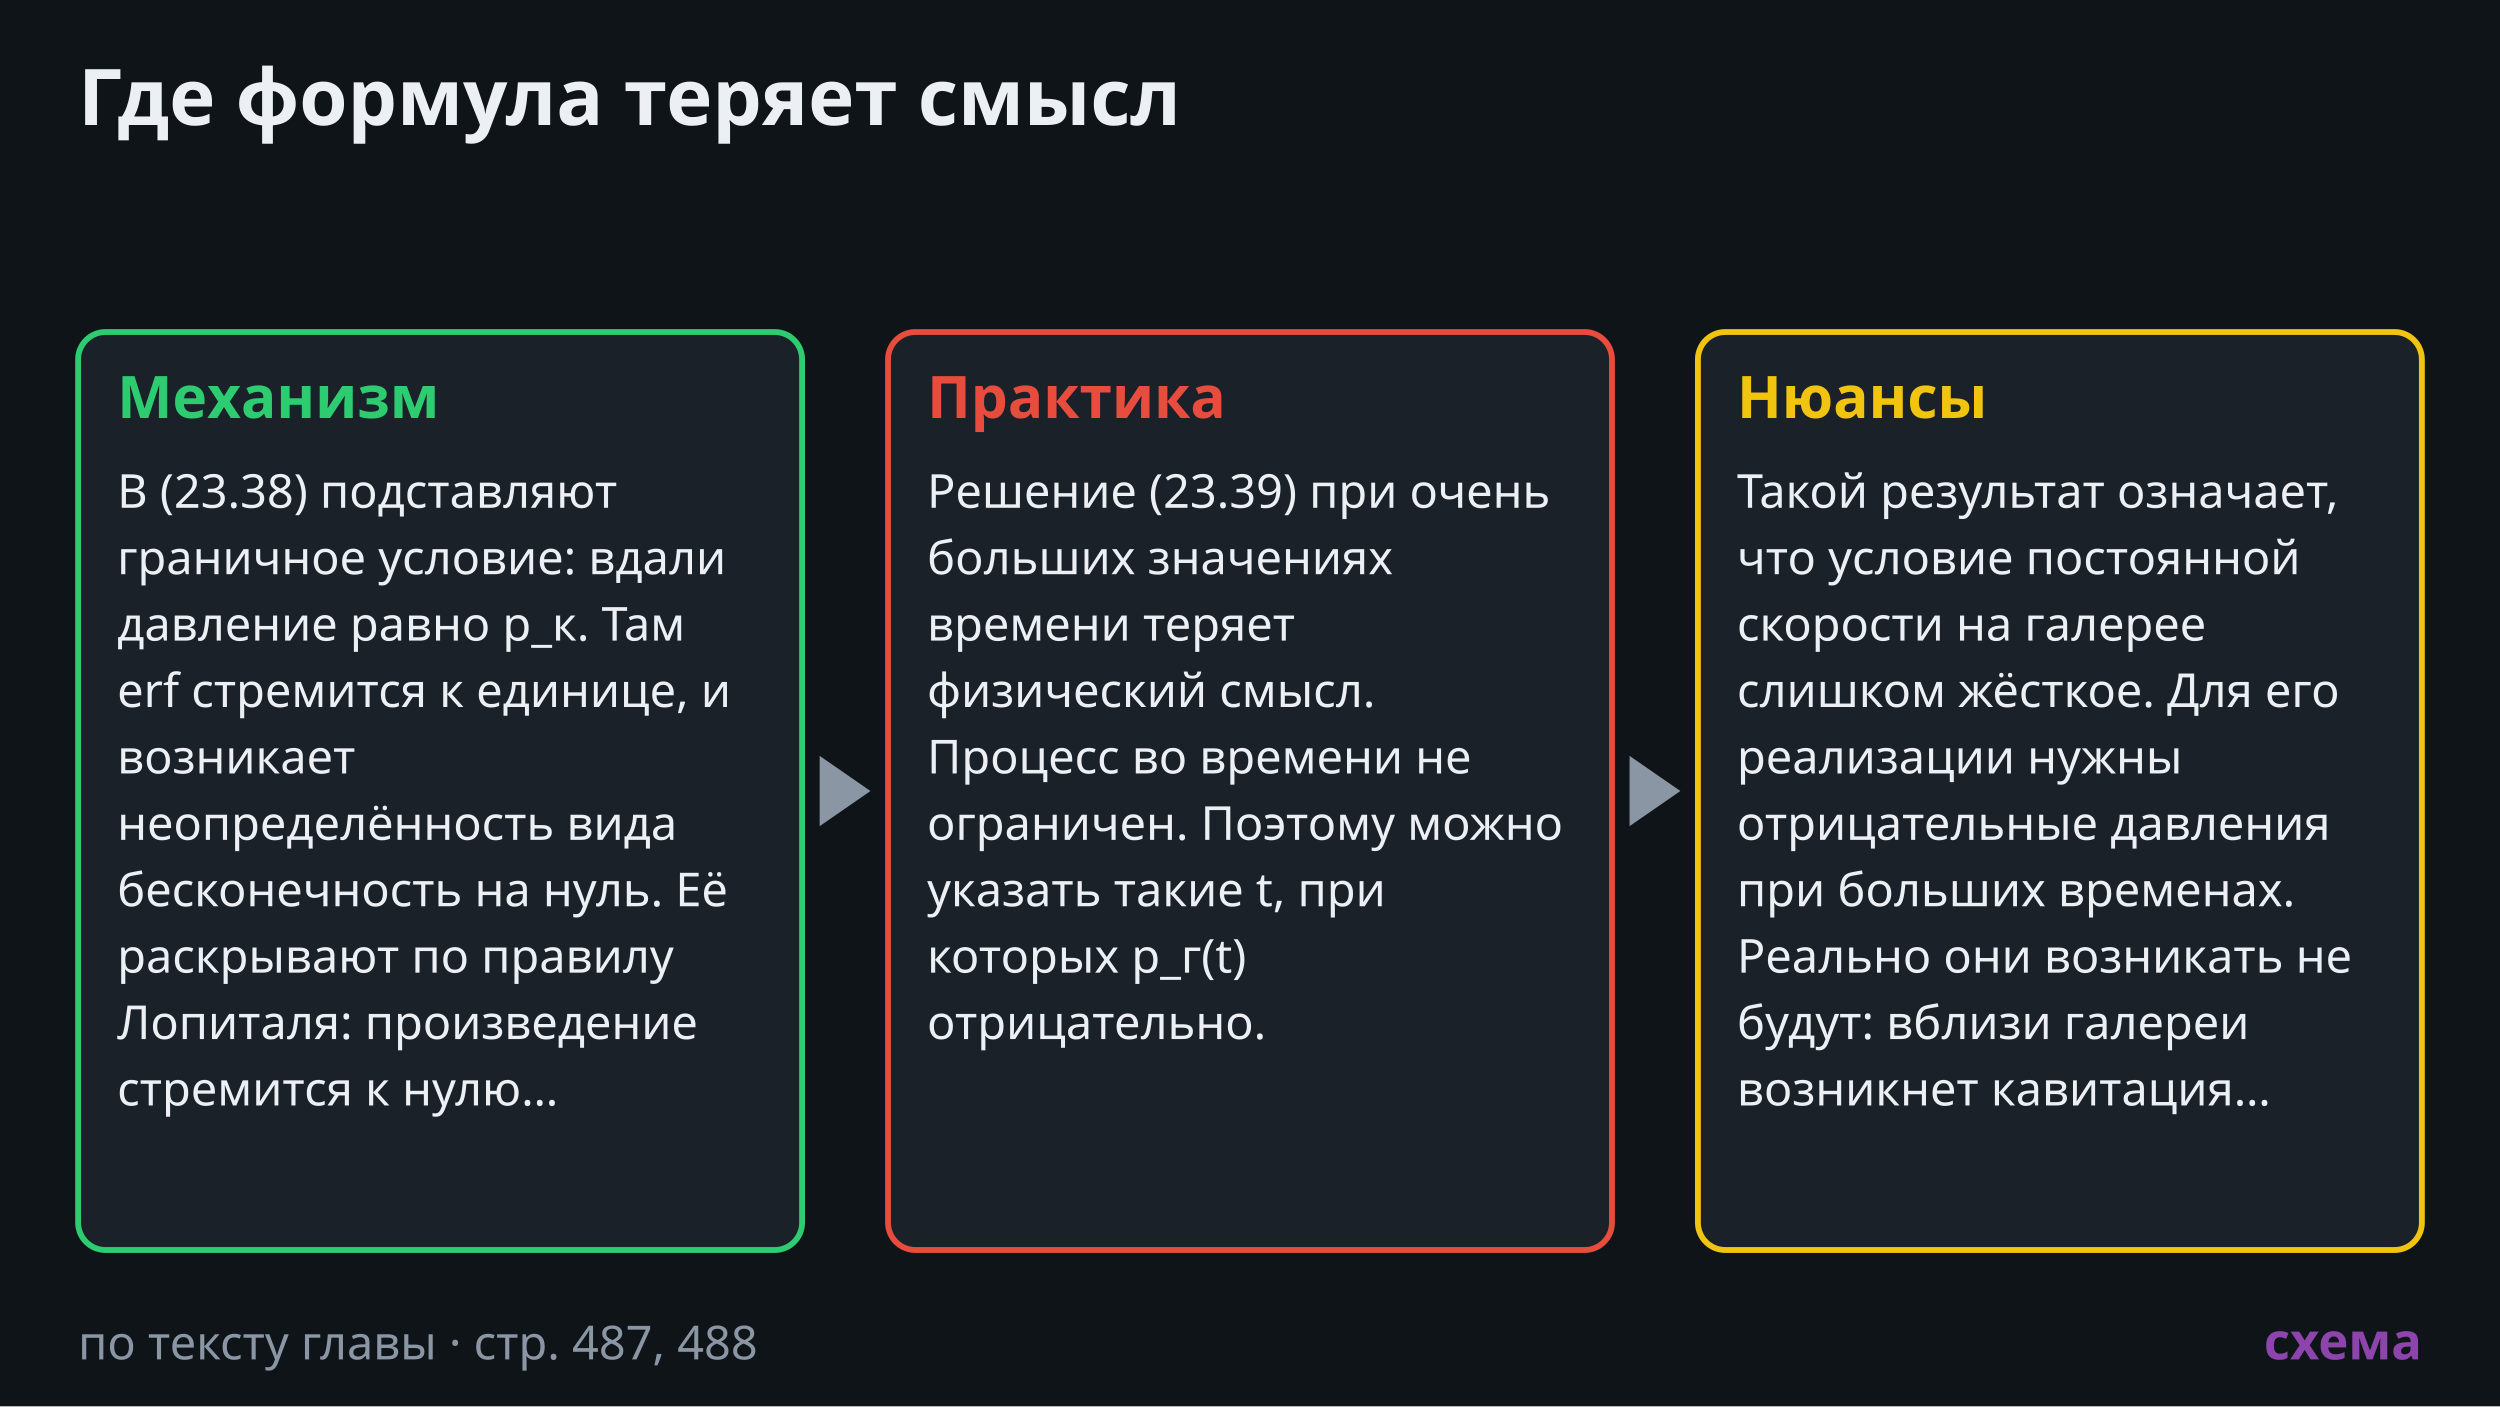
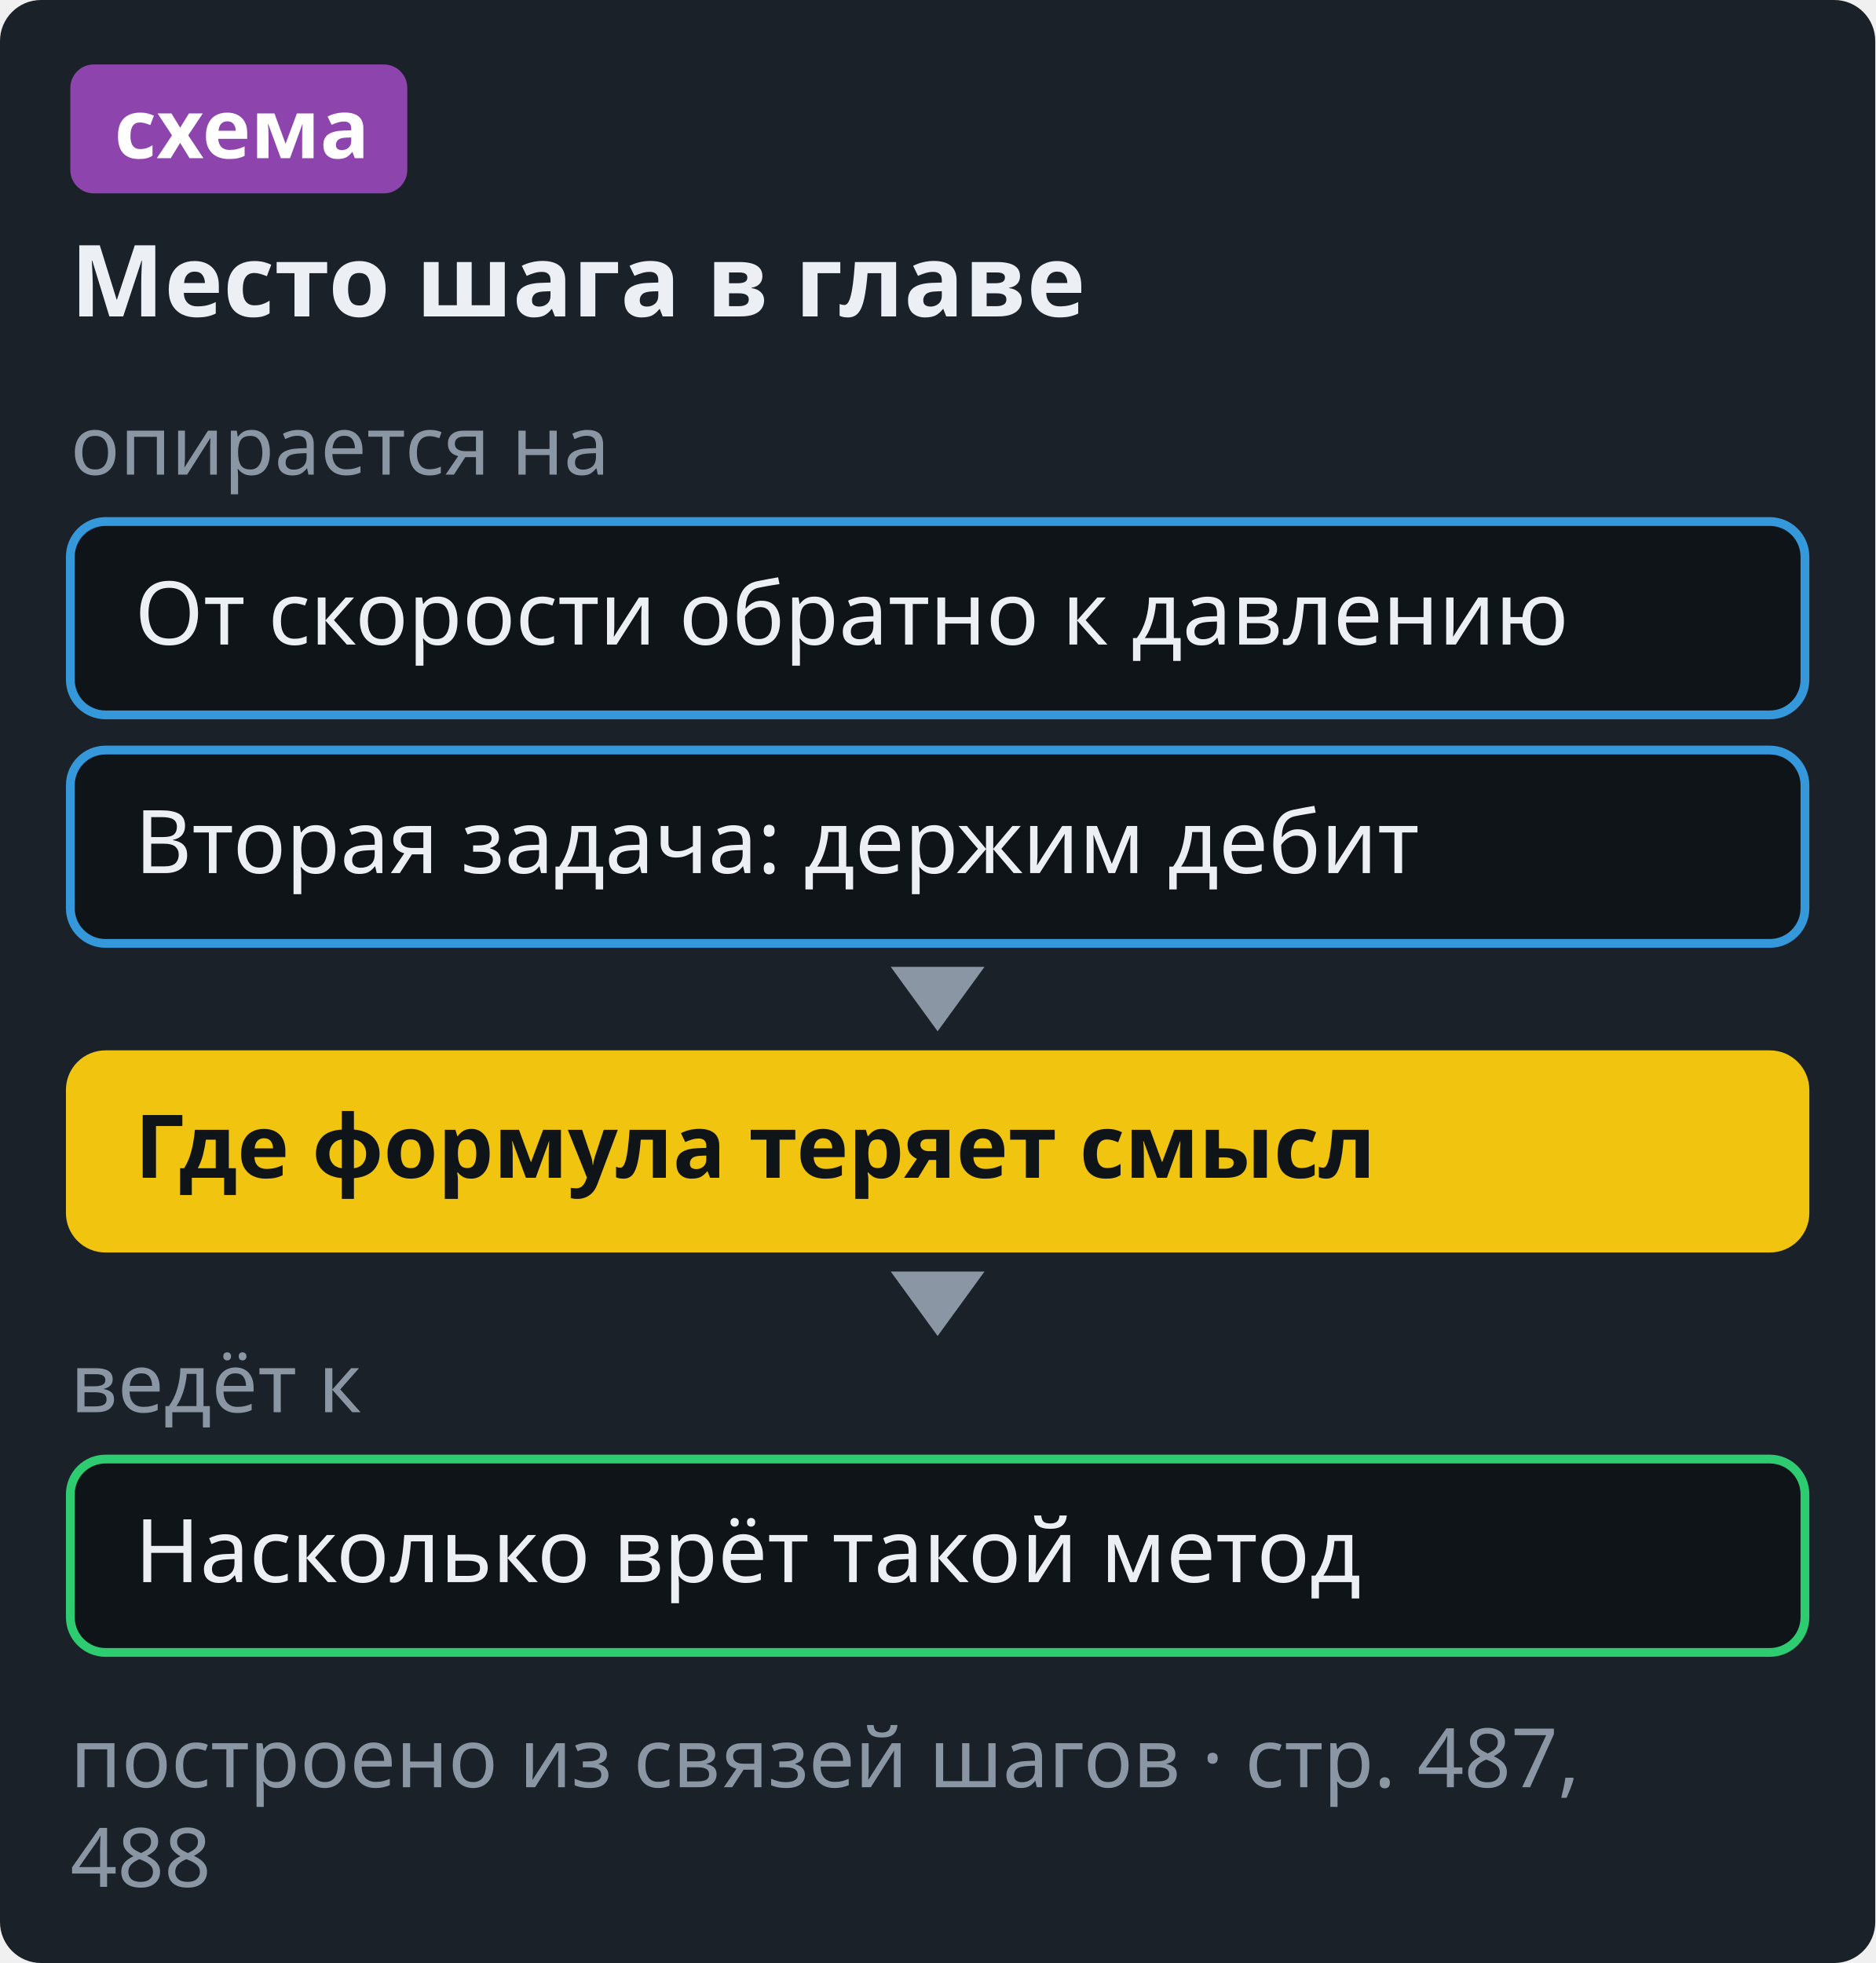
- <svg xmlns="http://www.w3.org/2000/svg" viewBox="0 0 1280 720" width="1280" height="720" style="max-width:100%;height:auto">
-   <rect width="1280" height="720" fill="#0F1419" />
-   <text x="40" y="64" font-family="Segoe UI" font-size="40" font-weight="700" fill="#ECEFF4">Где формула теряет смысл</text>
-   <text x="1240" y="696" text-anchor="end" font-family="Segoe UI" font-size="26" font-weight="700" fill="#8E44AD">схема</text>
-   <rect x="40.0" y="170" width="370.667" height="470" rx="14" fill="#1A2129" stroke="#2ECC71" stroke-width="3" />
-   <text x="60.0" y="214" font-family="Segoe UI" font-size="30" font-weight="700" fill="#2ECC71">Механизм</text>
-   <text x="60.0" y="260" font-family="Segoe UI" font-size="24" fill="#ECEFF4">В (23.38) подставляют</text>
-   <text x="60.0" y="294" font-family="Segoe UI" font-size="24" fill="#ECEFF4">граничное условие: вдали</text>
-   <text x="60.0" y="328" font-family="Segoe UI" font-size="24" fill="#ECEFF4">давление равно p_к. Там</text>
-   <text x="60.0" y="362" font-family="Segoe UI" font-size="24" fill="#ECEFF4">erf стремится к единице, и</text>
-   <text x="60.0" y="396" font-family="Segoe UI" font-size="24" fill="#ECEFF4">возникает</text>
-   <text x="60.0" y="430" font-family="Segoe UI" font-size="24" fill="#ECEFF4">неопределённость вида</text>
-   <text x="60.0" y="464" font-family="Segoe UI" font-size="24" fill="#ECEFF4">бесконечность на нуль. Её</text>
-   <text x="60.0" y="498" font-family="Segoe UI" font-size="24" fill="#ECEFF4">раскрывают по правилу</text>
-   <text x="60.0" y="532" font-family="Segoe UI" font-size="24" fill="#ECEFF4">Лопиталя: произведение</text>
-   <text x="60.0" y="566" font-family="Segoe UI" font-size="24" fill="#ECEFF4">стремится к нулю…</text>
-   <polygon points="419.667,387 445.667,405 419.667,423" fill="#8A96A3" />
-   <rect x="454.667" y="170" width="370.667" height="470" rx="14" fill="#1A2129" stroke="#E74C3C" stroke-width="3" />
-   <text x="474.667" y="214" font-family="Segoe UI" font-size="30" font-weight="700" fill="#E74C3C">Практика</text>
-   <text x="474.667" y="260" font-family="Segoe UI" font-size="24" fill="#ECEFF4">Решение (23.39) при очень</text>
-   <text x="474.667" y="294" font-family="Segoe UI" font-size="24" fill="#ECEFF4">больших значениях</text>
-   <text x="474.667" y="328" font-family="Segoe UI" font-size="24" fill="#ECEFF4">времени теряет</text>
-   <text x="474.667" y="362" font-family="Segoe UI" font-size="24" fill="#ECEFF4">физический смысл.</text>
-   <text x="474.667" y="396" font-family="Segoe UI" font-size="24" fill="#ECEFF4">Процесс во времени не</text>
-   <text x="474.667" y="430" font-family="Segoe UI" font-size="24" fill="#ECEFF4">ограничен. Поэтому можно</text>
-   <text x="474.667" y="464" font-family="Segoe UI" font-size="24" fill="#ECEFF4">указать такие t, при</text>
-   <text x="474.667" y="498" font-family="Segoe UI" font-size="24" fill="#ECEFF4">которых p_г(t)</text>
-   <text x="474.667" y="532" font-family="Segoe UI" font-size="24" fill="#ECEFF4">отрицательно.</text>
-   <polygon points="834.333,387 860.333,405 834.333,423" fill="#8A96A3" />
-   <rect x="869.333" y="170" width="370.667" height="470" rx="14" fill="#1A2129" stroke="#F1C40F" stroke-width="3" />
-   <text x="889.333" y="214" font-family="Segoe UI" font-size="30" font-weight="700" fill="#F1C40F">Нюансы</text>
-   <text x="889.333" y="260" font-family="Segoe UI" font-size="24" fill="#ECEFF4">Такой результат означает,</text>
-   <text x="889.333" y="294" font-family="Segoe UI" font-size="24" fill="#ECEFF4">что условие постоянной</text>
-   <text x="889.333" y="328" font-family="Segoe UI" font-size="24" fill="#ECEFF4">скорости на галерее</text>
-   <text x="889.333" y="362" font-family="Segoe UI" font-size="24" fill="#ECEFF4">слишком жёсткое. Для его</text>
-   <text x="889.333" y="396" font-family="Segoe UI" font-size="24" fill="#ECEFF4">реализации нужны</text>
-   <text x="889.333" y="430" font-family="Segoe UI" font-size="24" fill="#ECEFF4">отрицательные давления</text>
-   <text x="889.333" y="464" font-family="Segoe UI" font-size="24" fill="#ECEFF4">при больших временах.</text>
-   <text x="889.333" y="498" font-family="Segoe UI" font-size="24" fill="#ECEFF4">Реально они возникать не</text>
-   <text x="889.333" y="532" font-family="Segoe UI" font-size="24" fill="#ECEFF4">будут: вблизи галереи</text>
-   <text x="889.333" y="566" font-family="Segoe UI" font-size="24" fill="#ECEFF4">возникнет кавитация…</text>
-   <text x="40" y="696" font-family="Segoe UI" font-size="24" fill="#8A96A3">по тексту главы · стр. 487, 488</text>
+ <svg xmlns="http://www.w3.org/2000/svg" viewBox="0 0 640 670" width="640" height="670" style="max-width:100%;height:auto">
+   <rect width="640" height="670" rx="14" fill="#1A2129" />
+   <rect x="24" y="22" width="115" height="44" rx="8" fill="#8E44AD" />
+   <text x="39.0" y="54.0" font-family="Segoe UI,system-ui,sans-serif" font-size="28" font-weight="600" fill="#FFFFFF" text-anchor="start">схема</text>
+   <text x="24.0" y="108.0" font-family="Segoe UI,system-ui,sans-serif" font-size="34" font-weight="700" fill="#ECEFF4" text-anchor="start">Место шага в главе</text>
+   <text x="24.0" y="162.0" font-family="Segoe UI,system-ui,sans-serif" font-size="28" font-weight="400" fill="#8A96A3" text-anchor="start">опирается на</text>
+   <rect x="24" y="178" width="592" height="66" rx="12" fill="#0F1419" stroke="#3498DB" stroke-width="3" />
+   <text x="46.0" y="220.0" font-family="Segoe UI,system-ui,sans-serif" font-size="30" font-weight="400" fill="#ECEFF4" text-anchor="start">От скорости обратно к давлению</text>
+   <rect x="24" y="256" width="592" height="66" rx="12" fill="#0F1419" stroke="#3498DB" stroke-width="3" />
+   <text x="46.0" y="298.0" font-family="Segoe UI,system-ui,sans-serif" font-size="30" font-weight="400" fill="#ECEFF4" text-anchor="start">Вторая задача: держим дебит</text>
+   <polygon points="304.0,330 336.0,330 320.0,352" fill="#8A96A3" />
+   <rect x="24" y="360" width="592" height="66" rx="12" fill="#F1C40F" stroke="#F1C40F" stroke-width="3" />
+   <text x="46.0" y="402.0" font-family="Segoe UI,system-ui,sans-serif" font-size="30" font-weight="700" fill="#0F1419" text-anchor="start">Где формула теряет смысл</text>
+   <polygon points="304.0,434 336.0,434 320.0,456" fill="#8A96A3" />
+   <text x="24.0" y="482.0" font-family="Segoe UI,system-ui,sans-serif" font-size="28" font-weight="400" fill="#8A96A3" text-anchor="start">ведёт к</text>
+   <rect x="24" y="498" width="592" height="66" rx="12" fill="#0F1419" stroke="#2ECC71" stroke-width="3" />
+   <text x="46.0" y="540.0" font-family="Segoe UI,system-ui,sans-serif" font-size="30" font-weight="400" fill="#ECEFF4" text-anchor="start">Насколько врёт такой метод</text>
+   <text x="24.0" y="610.0" font-family="Segoe UI,system-ui,sans-serif" font-size="28" font-weight="400" fill="#8A96A3" text-anchor="start">построено из связей шагов · стр. 487,</text>
+   <text x="24.0" y="644.0" font-family="Segoe UI,system-ui,sans-serif" font-size="28" font-weight="400" fill="#8A96A3" text-anchor="start">488</text>
</svg>
